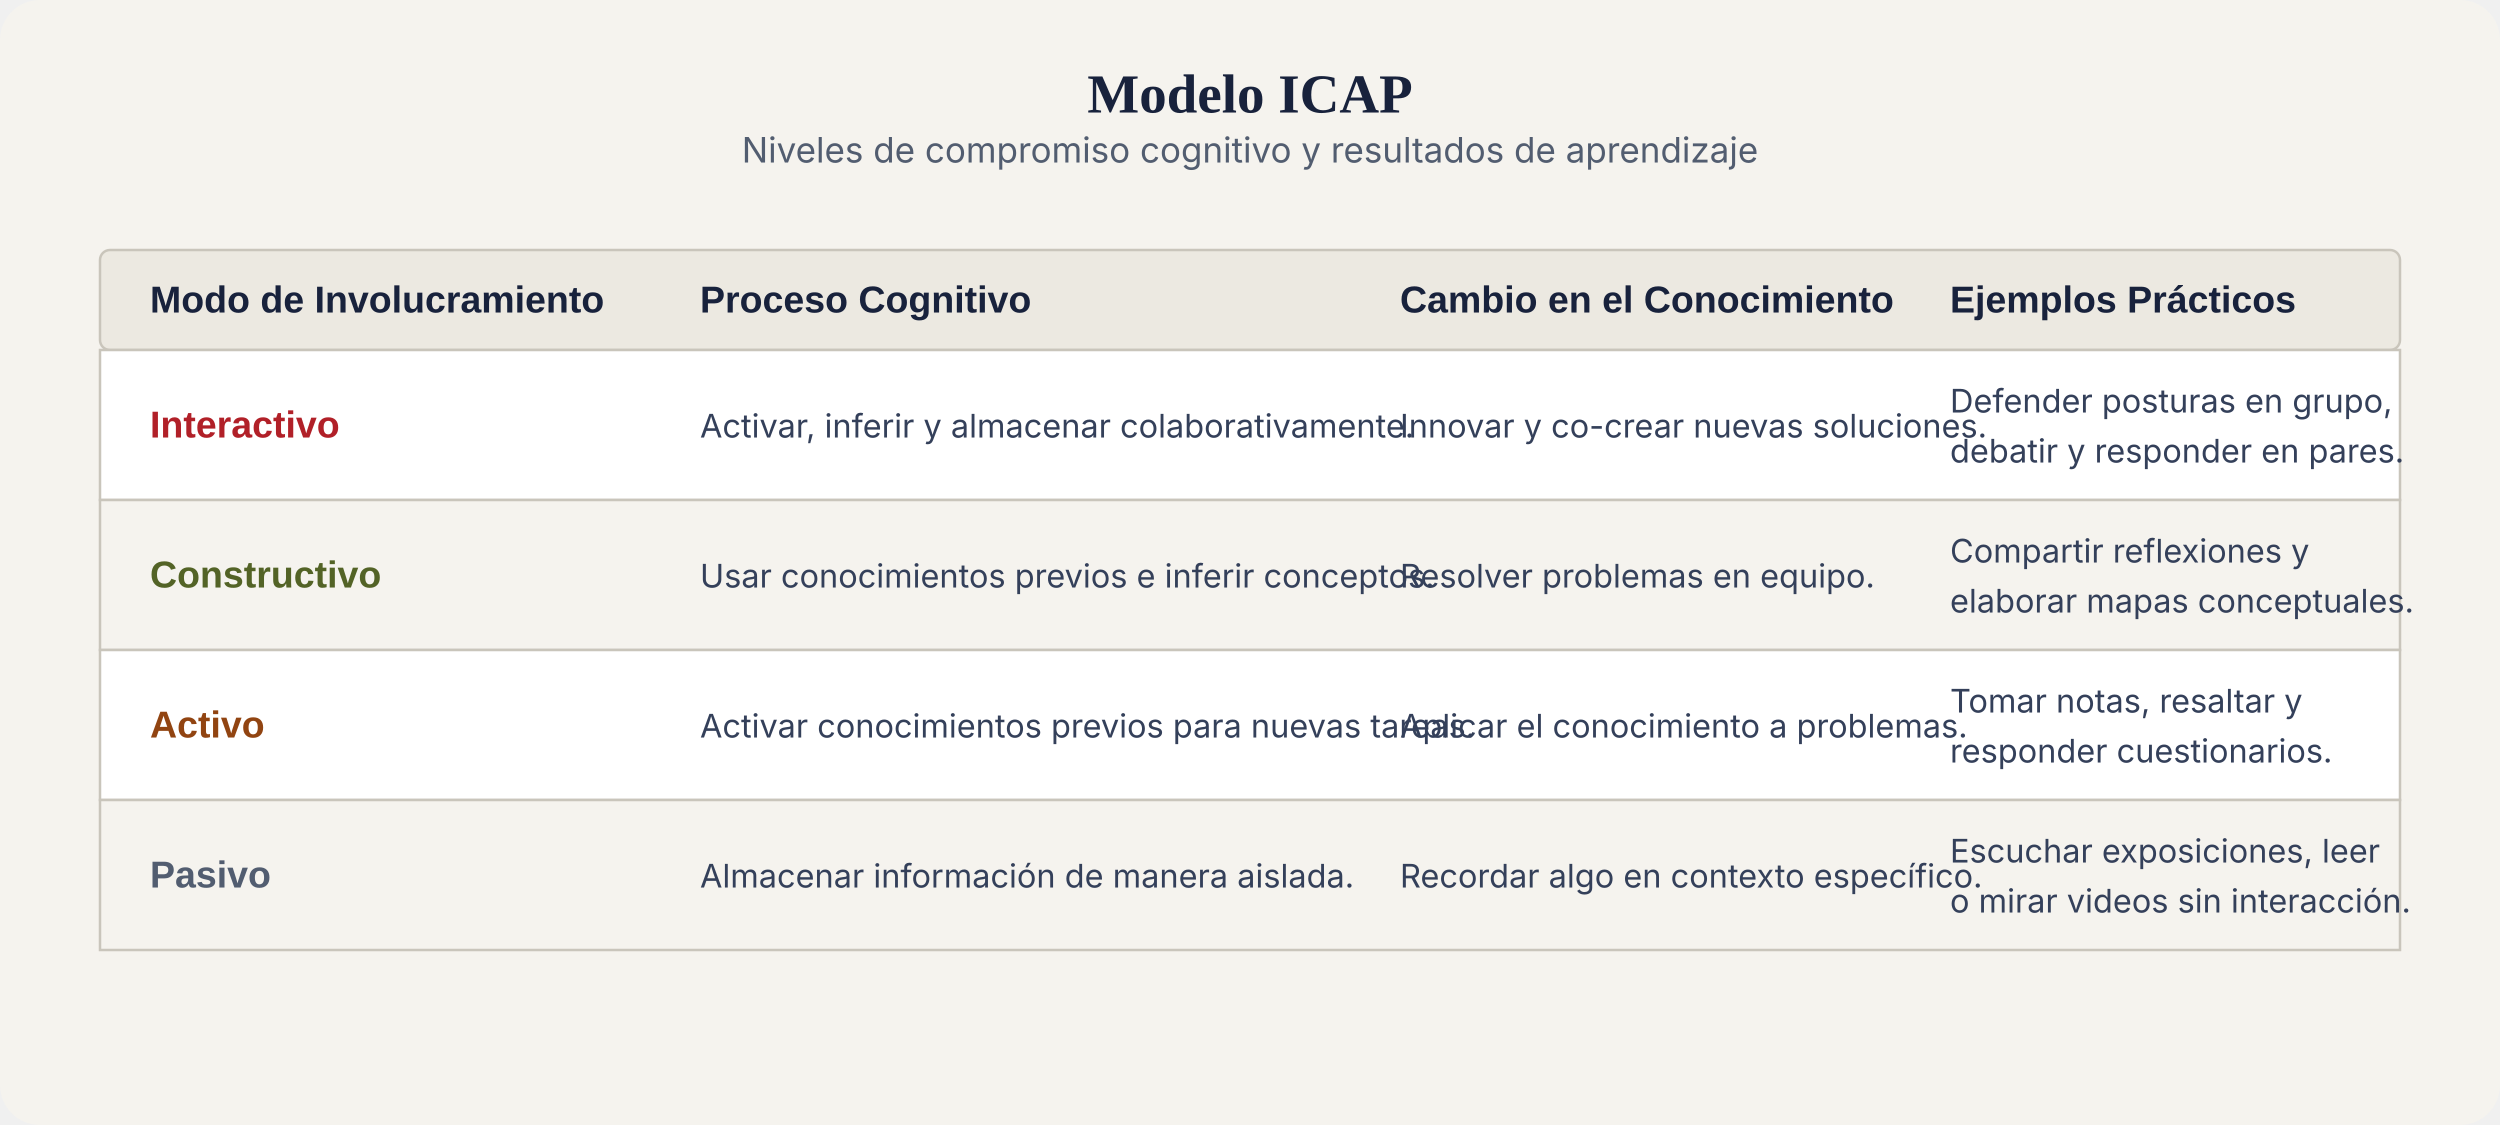
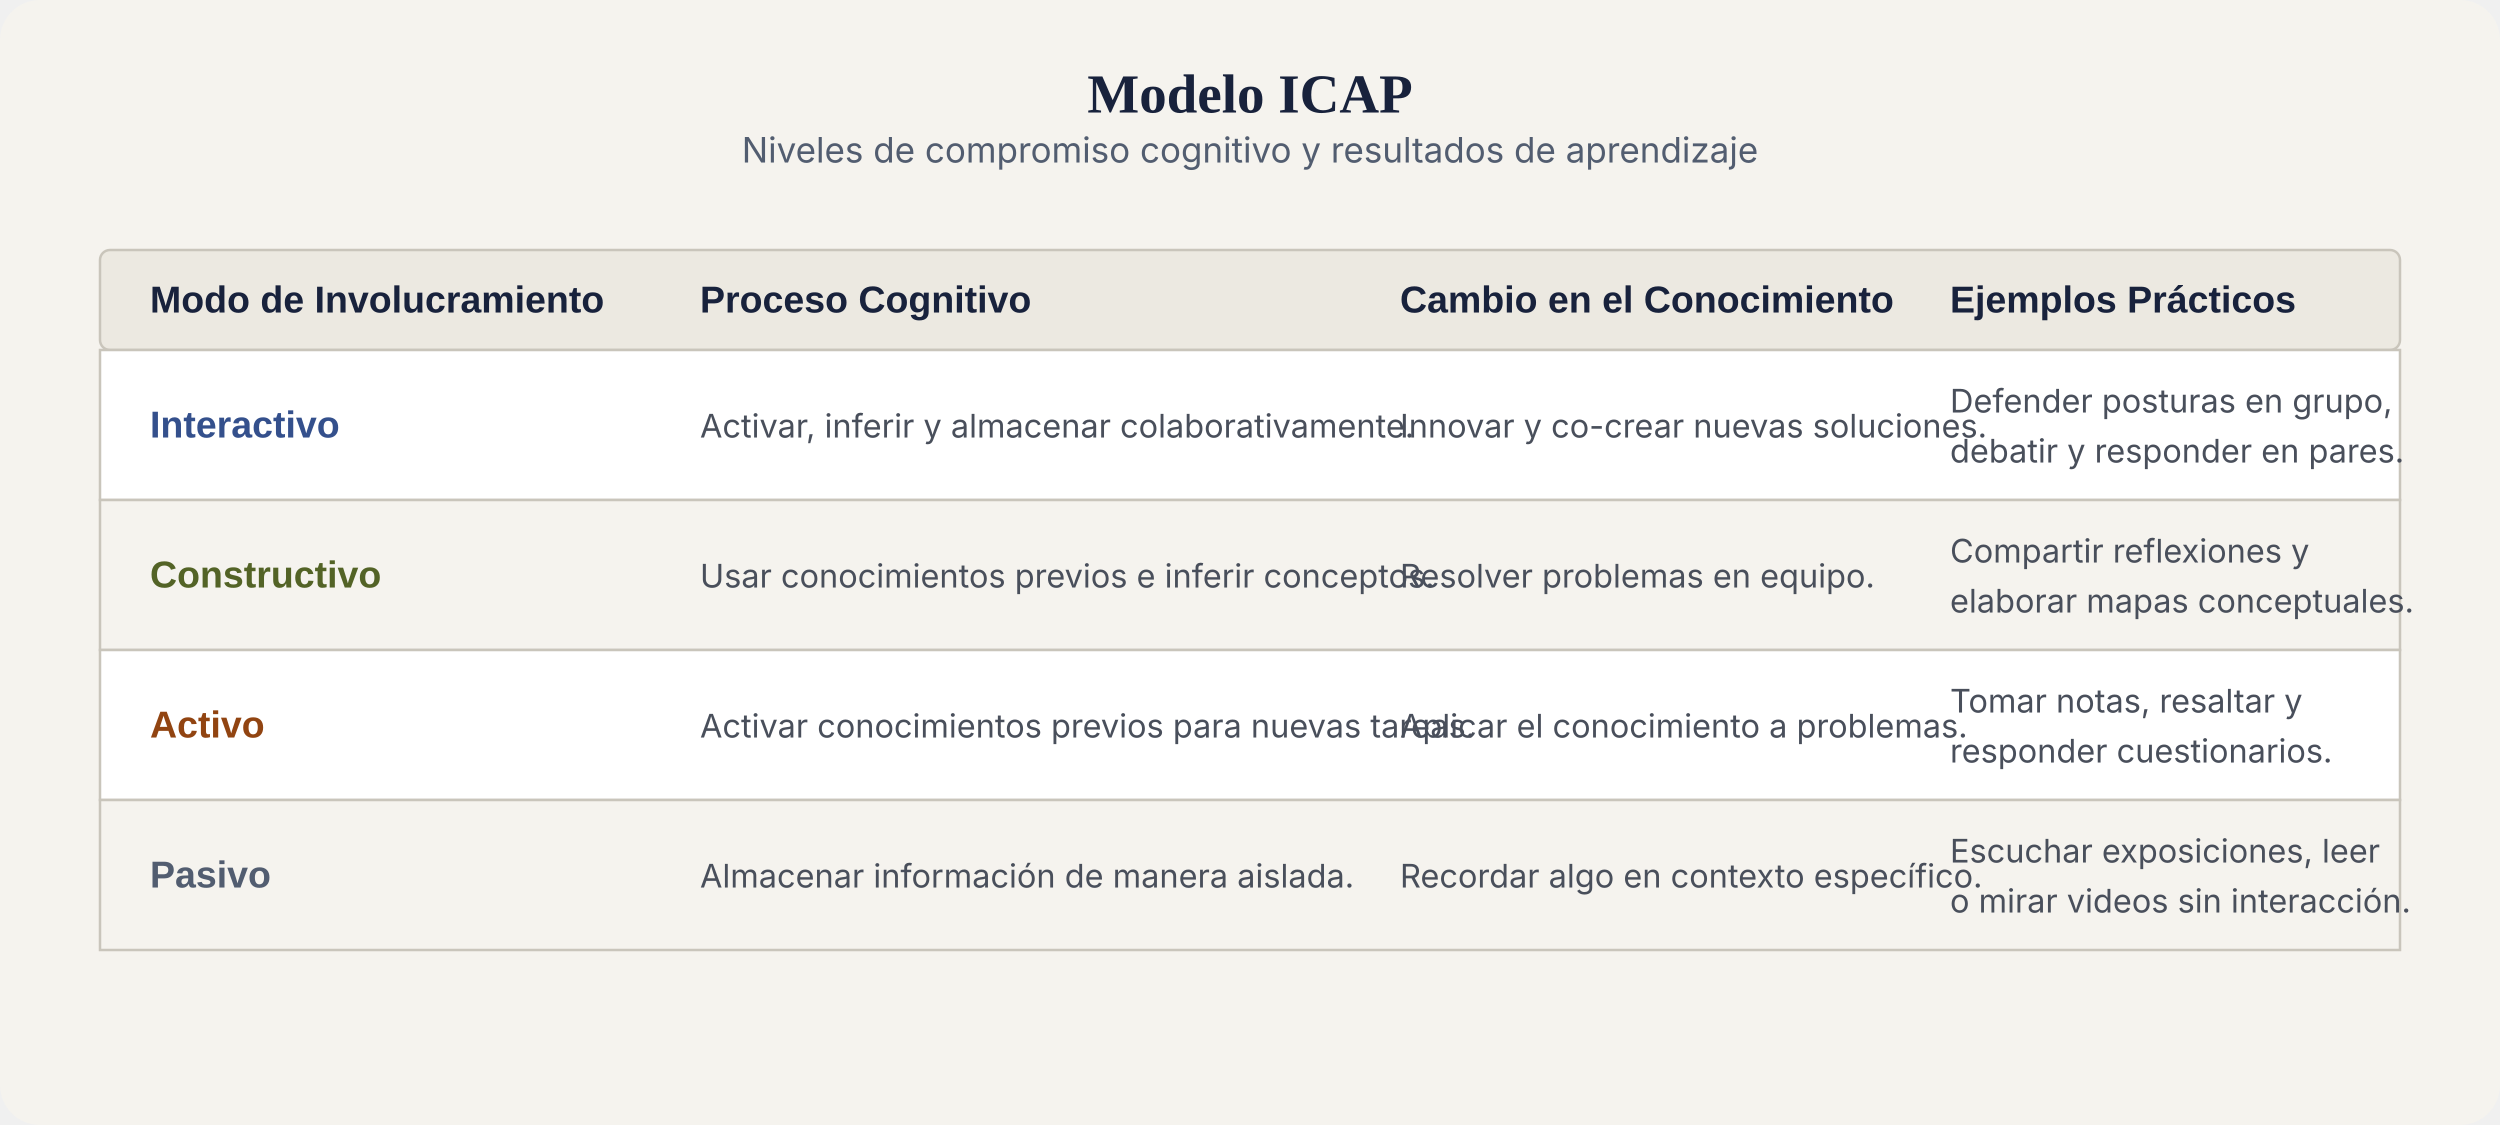
<svg xmlns="http://www.w3.org/2000/svg" viewBox="0 0 1000 450" width="100%" height="100%">
  <defs>
    <style>
      .bg { fill: #f5f3ee; }
      .header-bg { fill: #ece9e1; }
      .row-bg-1 { fill: #ffffff; }
      .row-bg-2 { fill: #f5f3ee; }
      .border { stroke: #c9c5bb; stroke-width: 1; }
      
      .title { font-family: "Piazzolla", Georgia, "Times New Roman", serif; font-size: 22px; font-weight: bold; fill: #18223c; }
      .subtitle { font-family: "Inter", "Segoe UI", Arial, sans-serif; font-size: 14px; fill: #525d70; }
      
      .th-text { font-family: "Archivo Narrow", "Arial Narrow", Arial, sans-serif; font-size: 15px; font-weight: bold; fill: #18223c; }
-       .td-text { font-family: "Inter", "Segoe UI", Arial, sans-serif; font-size: 13px; fill: #34405a; }
+       .td-text { font-family: "Inter", "Segoe UI", Arial, sans-serif; font-size: 13px; fill: #494f5b; }
      
-       .cat-i { fill: #b12028; font-weight: bold; font-family: "Archivo Narrow", "Arial Narrow", Arial, sans-serif; font-size: 15px; }
+       .cat-i { fill: #34508c; font-weight: bold; font-family: "Archivo Narrow", "Arial Narrow", Arial, sans-serif; font-size: 15px; }
      .cat-c { fill: #536326; font-weight: bold; font-family: "Archivo Narrow", "Arial Narrow", Arial, sans-serif; font-size: 15px; }
      .cat-a { fill: #914411; font-weight: bold; font-family: "Archivo Narrow", "Arial Narrow", Arial, sans-serif; font-size: 15px; }
      .cat-p { fill: #525d70; font-weight: bold; font-family: "Archivo Narrow", "Arial Narrow", Arial, sans-serif; font-size: 15px; }

    </style>
  </defs>
  <rect class="bg" width="1000" height="450" rx="16" />
  <text x="500" y="45" class="title" text-anchor="middle">Modelo ICAP</text>
  <text x="500" y="65" class="subtitle" text-anchor="middle">Niveles de compromiso cognitivo y resultados de aprendizaje</text>
  <g transform="translate(40, 100)">
    <rect class="header-bg border" x="0" y="0" width="920" height="40" rx="4" />
    <text x="20" y="25" class="th-text">Modo de Involucramiento</text>
    <text x="240" y="25" class="th-text">Proceso Cognitivo</text>
    <text x="520" y="25" class="th-text">Cambio en el Conocimiento</text>
    <text x="740" y="25" class="th-text">Ejemplos Prácticos</text>
    <rect class="row-bg-1 border" x="0" y="40" width="920" height="60" />
    <text x="20" y="75" class="cat-i">Interactivo</text>
    <text x="240" y="75" class="td-text">Activar, inferir y almacenar colaborativamente.</text>
    <text x="520" y="75" class="td-text">Innovar y co-crear nuevas soluciones.</text>
    <text x="740" y="65" class="td-text">Defender posturas en grupo,</text>
    <text x="740" y="85" class="td-text">debatir y responder en pares.</text>
    <rect class="row-bg-2 border" x="0" y="100" width="920" height="60" />
    <text x="20" y="135" class="cat-c">Constructivo</text>
    <text x="240" y="135" class="td-text">Usar conocimientos previos e inferir conceptos.</text>
    <text x="520" y="135" class="td-text">Resolver problemas en equipo.</text>
    <text x="740" y="125" class="td-text">Compartir reflexiones y</text>
    <text x="740" y="145" class="td-text">elaborar mapas conceptuales.</text>
    <rect class="row-bg-1 border" x="0" y="160" width="920" height="60" />
    <text x="20" y="195" class="cat-a">Activo</text>
    <text x="240" y="195" class="td-text">Activar conocimientos previos para nuevas tareas.</text>
    <text x="520" y="195" class="td-text">Aplicar el conocimiento a problemas.</text>
    <text x="740" y="185" class="td-text">Tomar notas, resaltar y</text>
    <text x="740" y="205" class="td-text">responder cuestionarios.</text>
    <rect class="row-bg-2 border" x="0" y="220" width="920" height="60" />
    <text x="20" y="255" class="cat-p">Pasivo</text>
    <text x="240" y="255" class="td-text">Almacenar información de manera aislada.</text>
    <text x="520" y="255" class="td-text">Recordar algo en contexto específico.</text>
    <text x="740" y="245" class="td-text">Escuchar exposiciones, leer</text>
    <text x="740" y="265" class="td-text">o mirar videos sin interacción.</text>
  </g>
</svg>
